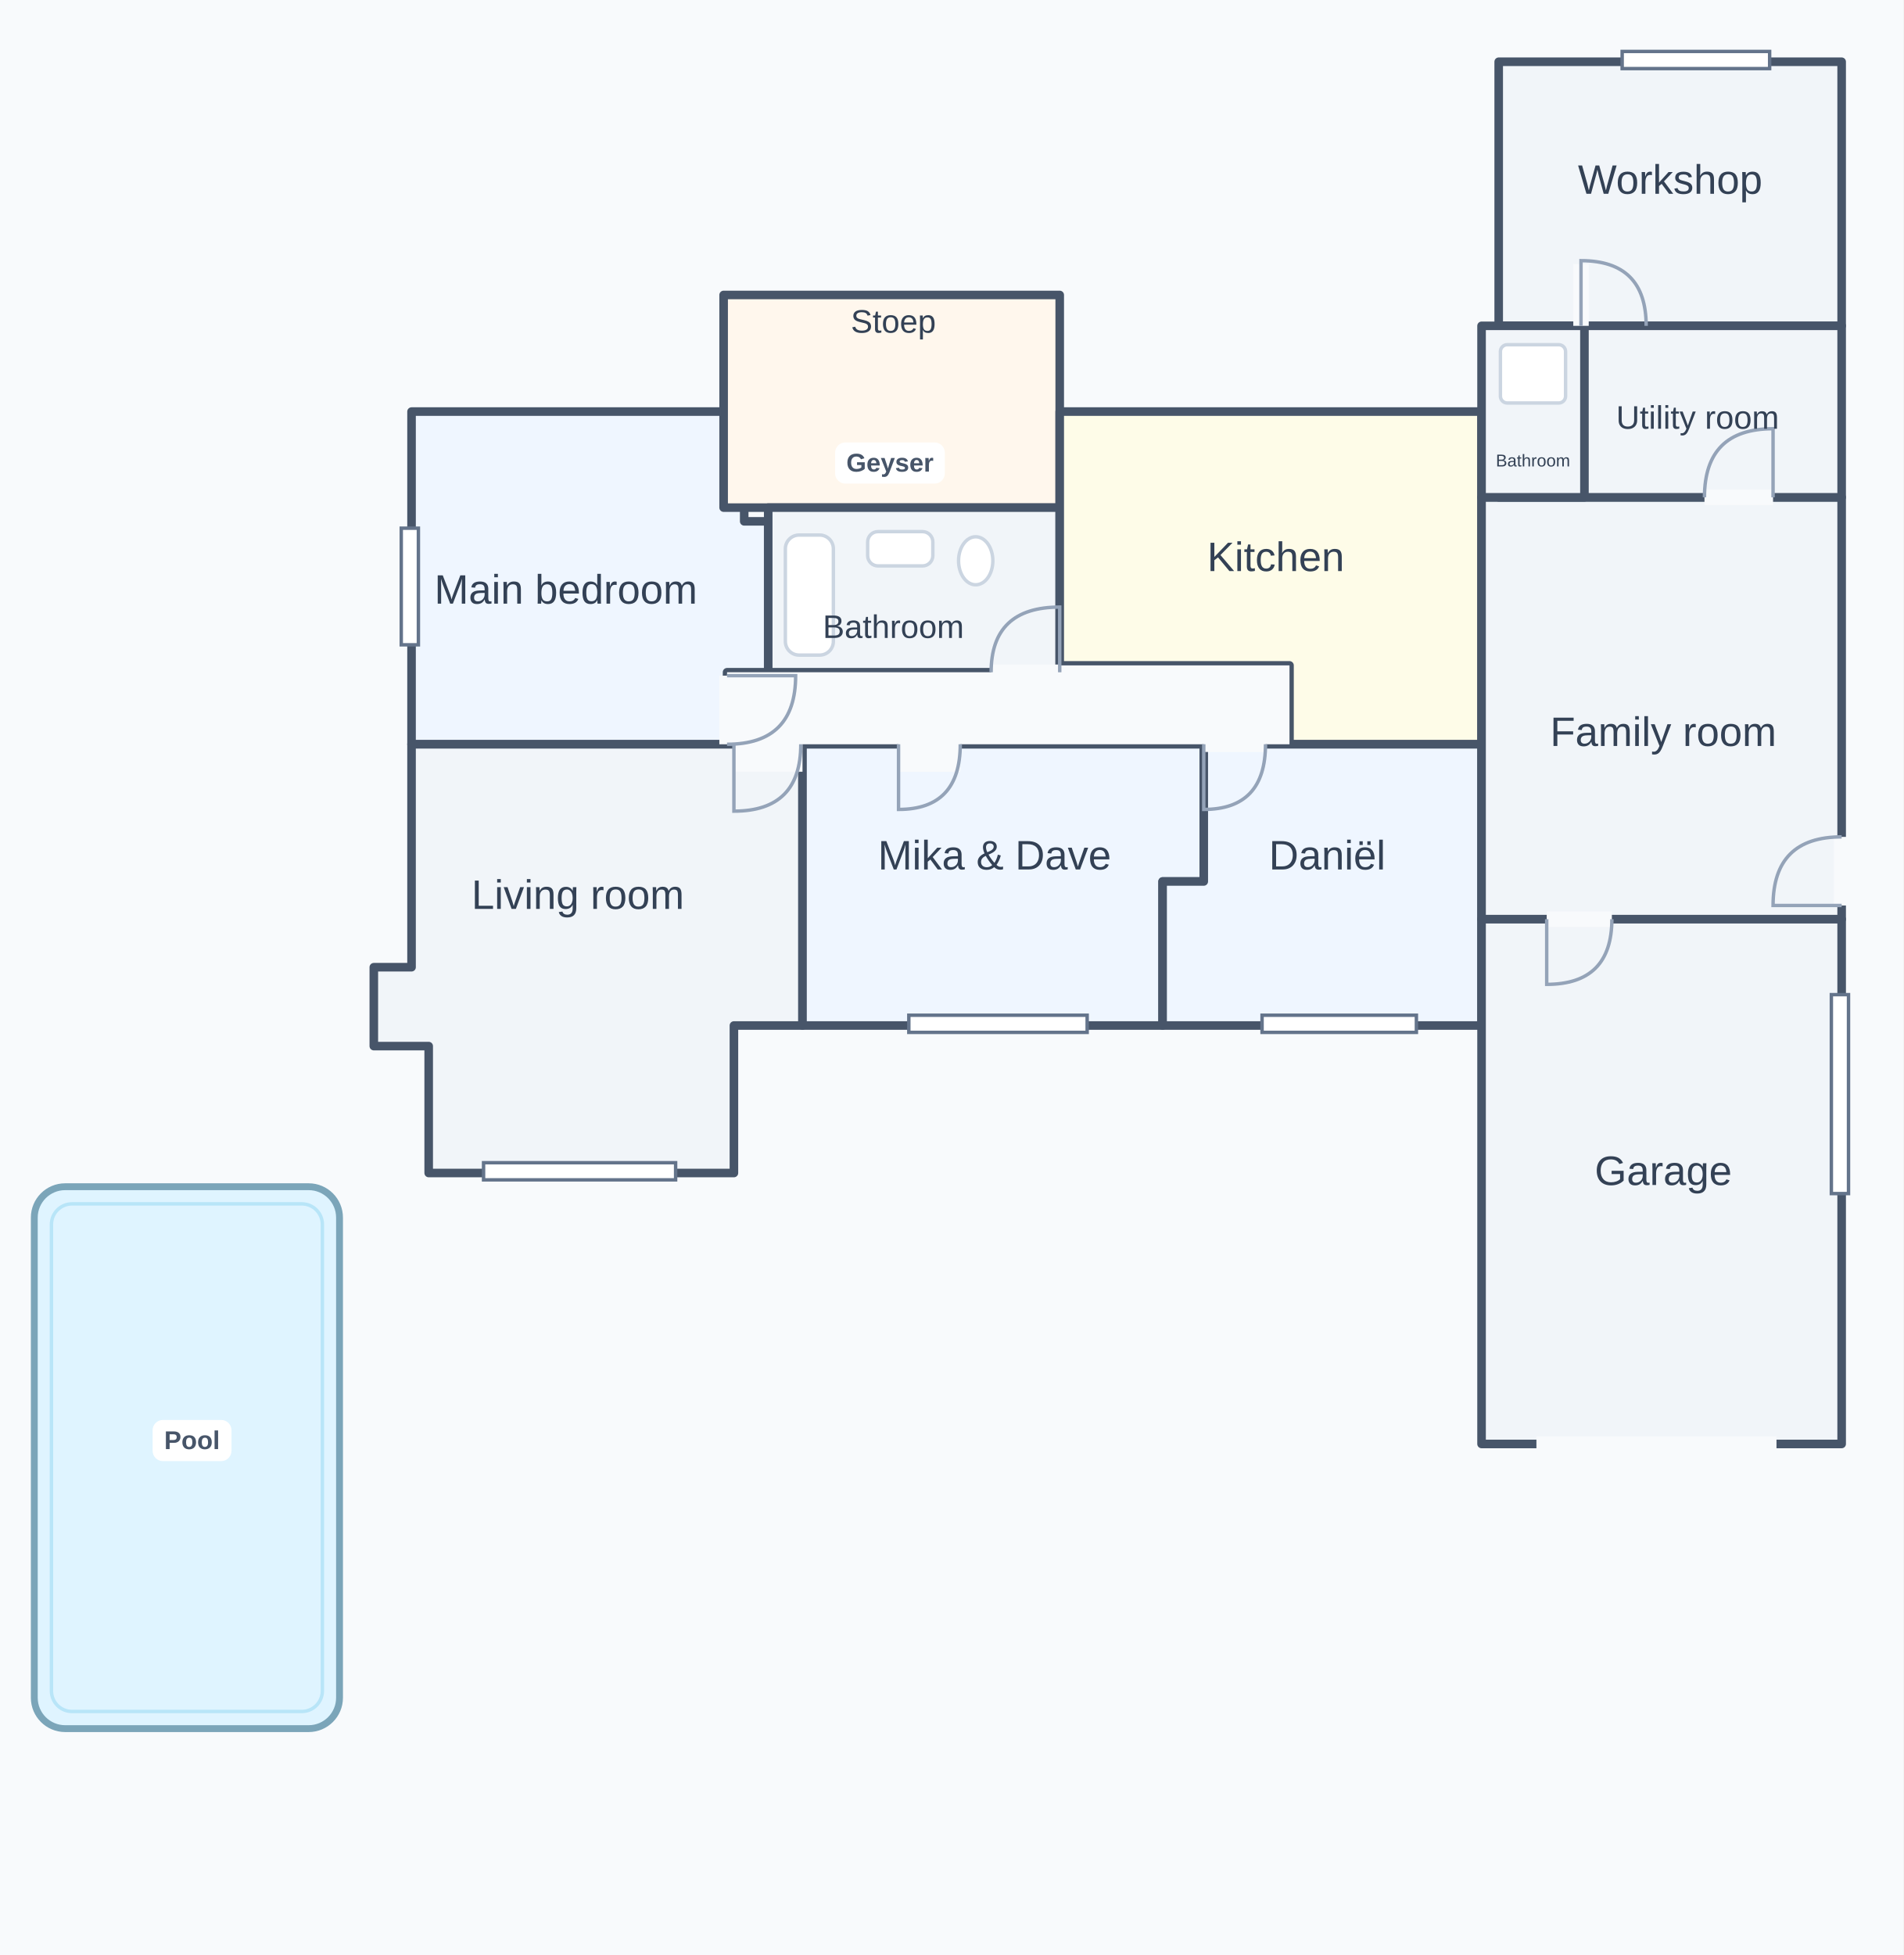
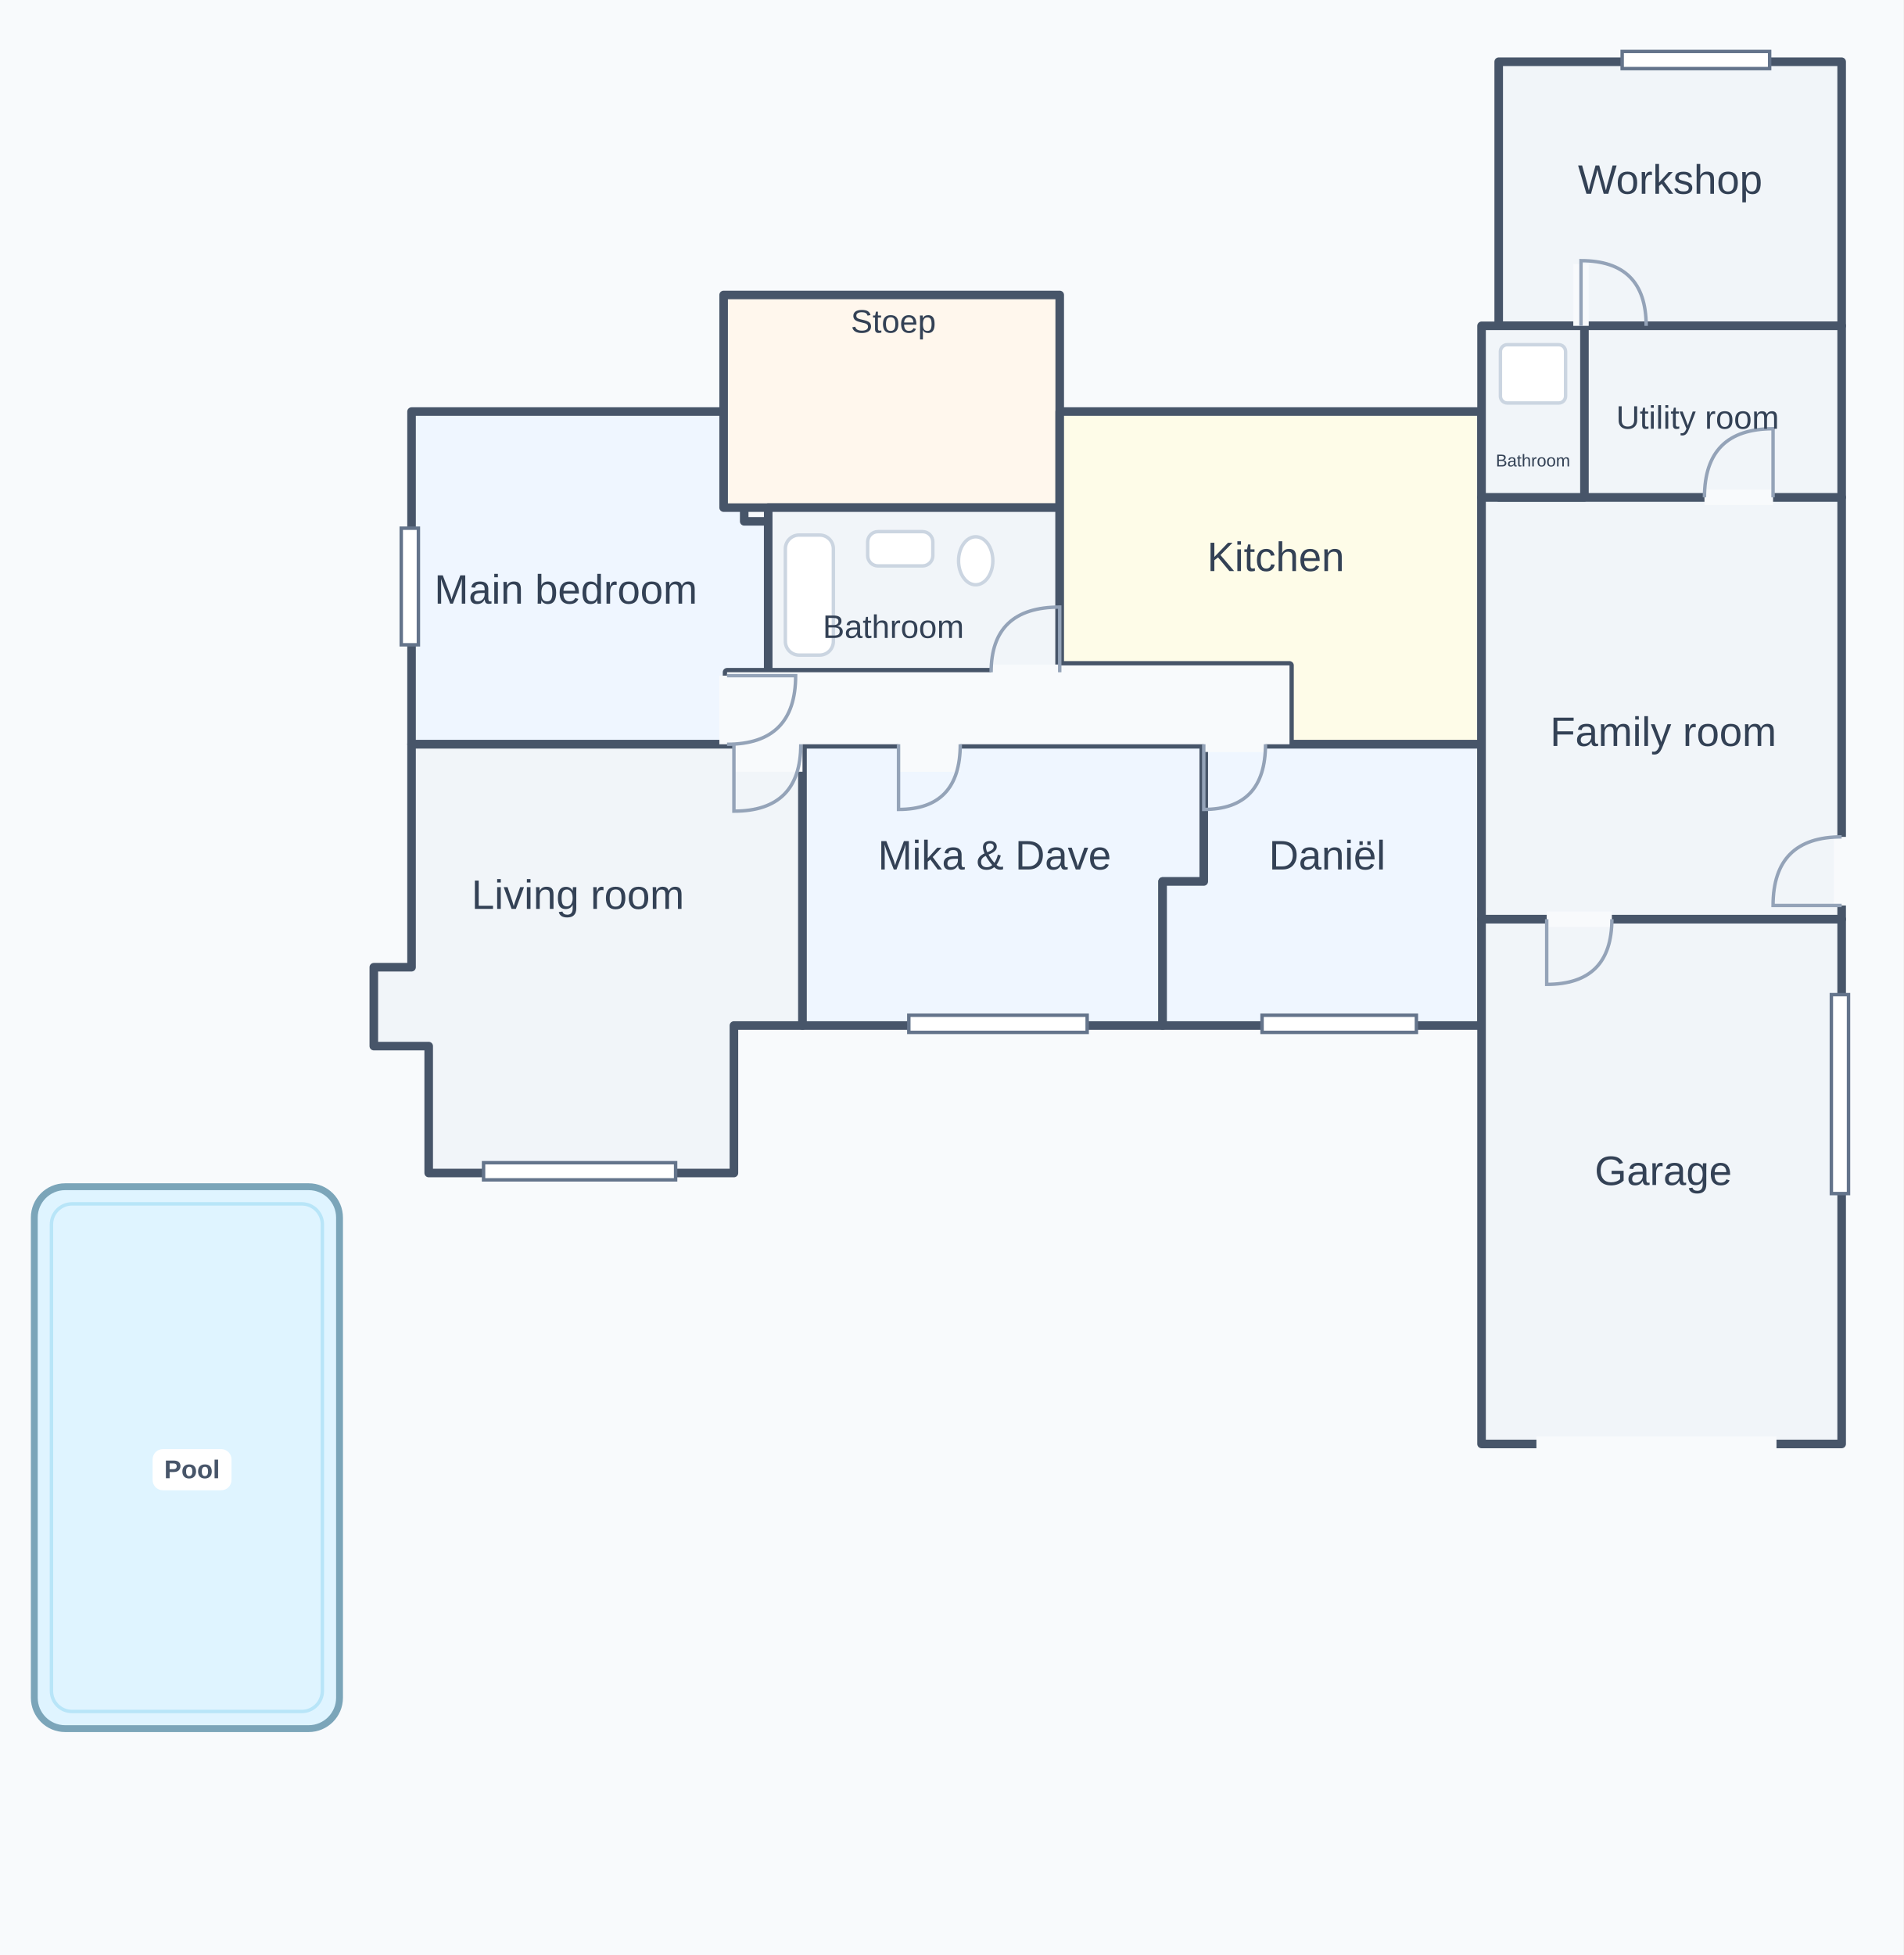
<svg xmlns="http://www.w3.org/2000/svg" viewBox="20 140 1110 1140" width="1110" height="1140" role="img" aria-label="House floor plan with bedrooms, kitchen, living spaces, garage and pool">
  <rect x="20" y="140" width="1110" height="1140" fill="#f8fafc" />
  <g stroke="#475569" stroke-width="5" stroke-linejoin="round">
    <path d="M260 380H454V444H468V532H444V574H260Z" fill="#eff6ff" />
    <path d="M442 312H638V436H442Z" fill="#fff7ed" />
    <path d="M468 436H638V532H468Z" fill="#f1f5f9" />
    <path d="M638 380H884V574H772V528H638Z" fill="#fefce8" />
    <path d="M260 574H488V738H448V824H270V750H238V704H260Z" fill="#f1f5f9" />
    <path d="M488 574H722V654H698V738H488Z" fill="#eff6ff" />
    <path d="M722 574H884V738H698V654H722Z" fill="#eff6ff" />
    <path d="M884 430H1094V676H960V688H924V676H884Z" fill="#f1f5f9" />
    <path d="M884 676H1094V982H884Z" fill="#f1f5f9" />
    <path d="M894 176H1094V330H894Z" fill="#f1f5f9" />
    <path d="M894 330H1094V430H894Z" fill="#f1f5f9" />
    <path d="M884 330H944V430H884Z" fill="#f1f5f9" />
  </g>
  <path d="M444 532H638V528H772V574H580V590H544V574H488V590H448V574H444Z" fill="#f8fafc" />
  <g stroke="#f8fafc" stroke-width="9">
    <path d="M444 534V574M448 574H487M544 574H580M722 574H758M922 676H960M916 982H1056M1094 628V668M598 532H638M942 294V330M1014 430H1054" />
  </g>
  <g fill="none" stroke="#94a3b8" stroke-width="2">
    <path d="M444 534H484Q484 574 444 574M448 574V613Q487 613 487 574M544 574V612Q580 612 580 574M722 574V612Q758 612 758 574M922 676V714Q960 714 960 676M1094 668H1054Q1054 628 1094 628M638 532V494Q598 494 598 532M942 330V292Q980 292 980 330M1054 430V390Q1014 390 1014 430" />
  </g>
  <g stroke="#64748b" stroke-width="2" fill="#fff">
    <rect x="550" y="732" width="104" height="10" />
    <rect x="756" y="732" width="90" height="10" />
    <rect x="254" y="448" width="10" height="68" />
    <rect x="302" y="818" width="112" height="10" />
    <rect x="966" y="170" width="86" height="10" />
    <rect x="1088" y="720" width="10" height="116" />
  </g>
  <g fill="#fff" stroke="#cbd5e1" stroke-width="2">
    <rect x="478" y="452" width="28" height="70" rx="8" />
    <rect x="526" y="450" width="38" height="20" rx="6" />
    <ellipse cx="589" cy="467" rx="10" ry="14" />
    <rect x="895" y="341" width="38" height="34" rx="4" />
  </g>
  <rect x="40" y="832" width="178" height="316" rx="18" fill="#dff4ff" stroke="#7ba5b9" stroke-width="4" />
  <rect x="50" y="842" width="158" height="296" rx="12" fill="none" stroke="#b8e5f8" stroke-width="2" />
  <g font-family="Arial,sans-serif" font-size="24" font-weight="500" text-anchor="middle" fill="#334155">
    <text x="541" y="334" font-size="19">Stoep</text>
    <text x="350" y="492">Main bedroom</text>
    <text x="541" y="512" font-size="19">Bathroom</text>
    <text x="764" y="473">Kitchen</text>
    <text x="357" y="670">Living room</text>
    <text x="600" y="647">Mika &amp; Dave</text>
    <text x="794" y="647">Daniël</text>
    <text x="990" y="575">Family room</text>
    <text x="990" y="831">Garage</text>
    <text x="914" y="412" font-size="10">Bathroom</text>
    <text x="994" y="253">Workshop</text>
    <text x="1010" y="390" font-size="19">Utility room</text>
  </g>
  <g font-family="Arial,sans-serif" font-size="15" font-weight="600" text-anchor="middle" fill="#475569">
-     <rect x="109" y="968" width="46" height="24" rx="6" fill="#ffffff" />
-     <text x="132" y="985">Pool</text>
-     <rect x="507" y="398" width="64" height="24" rx="6" fill="#ffffff" />
-     <text x="539" y="415">Geyser</text>
+     <rect x="109" y="985" width="46" height="24" rx="6" fill="#ffffff" />
+     <text x="132" y="1002">Pool</text>
  </g>
</svg>
